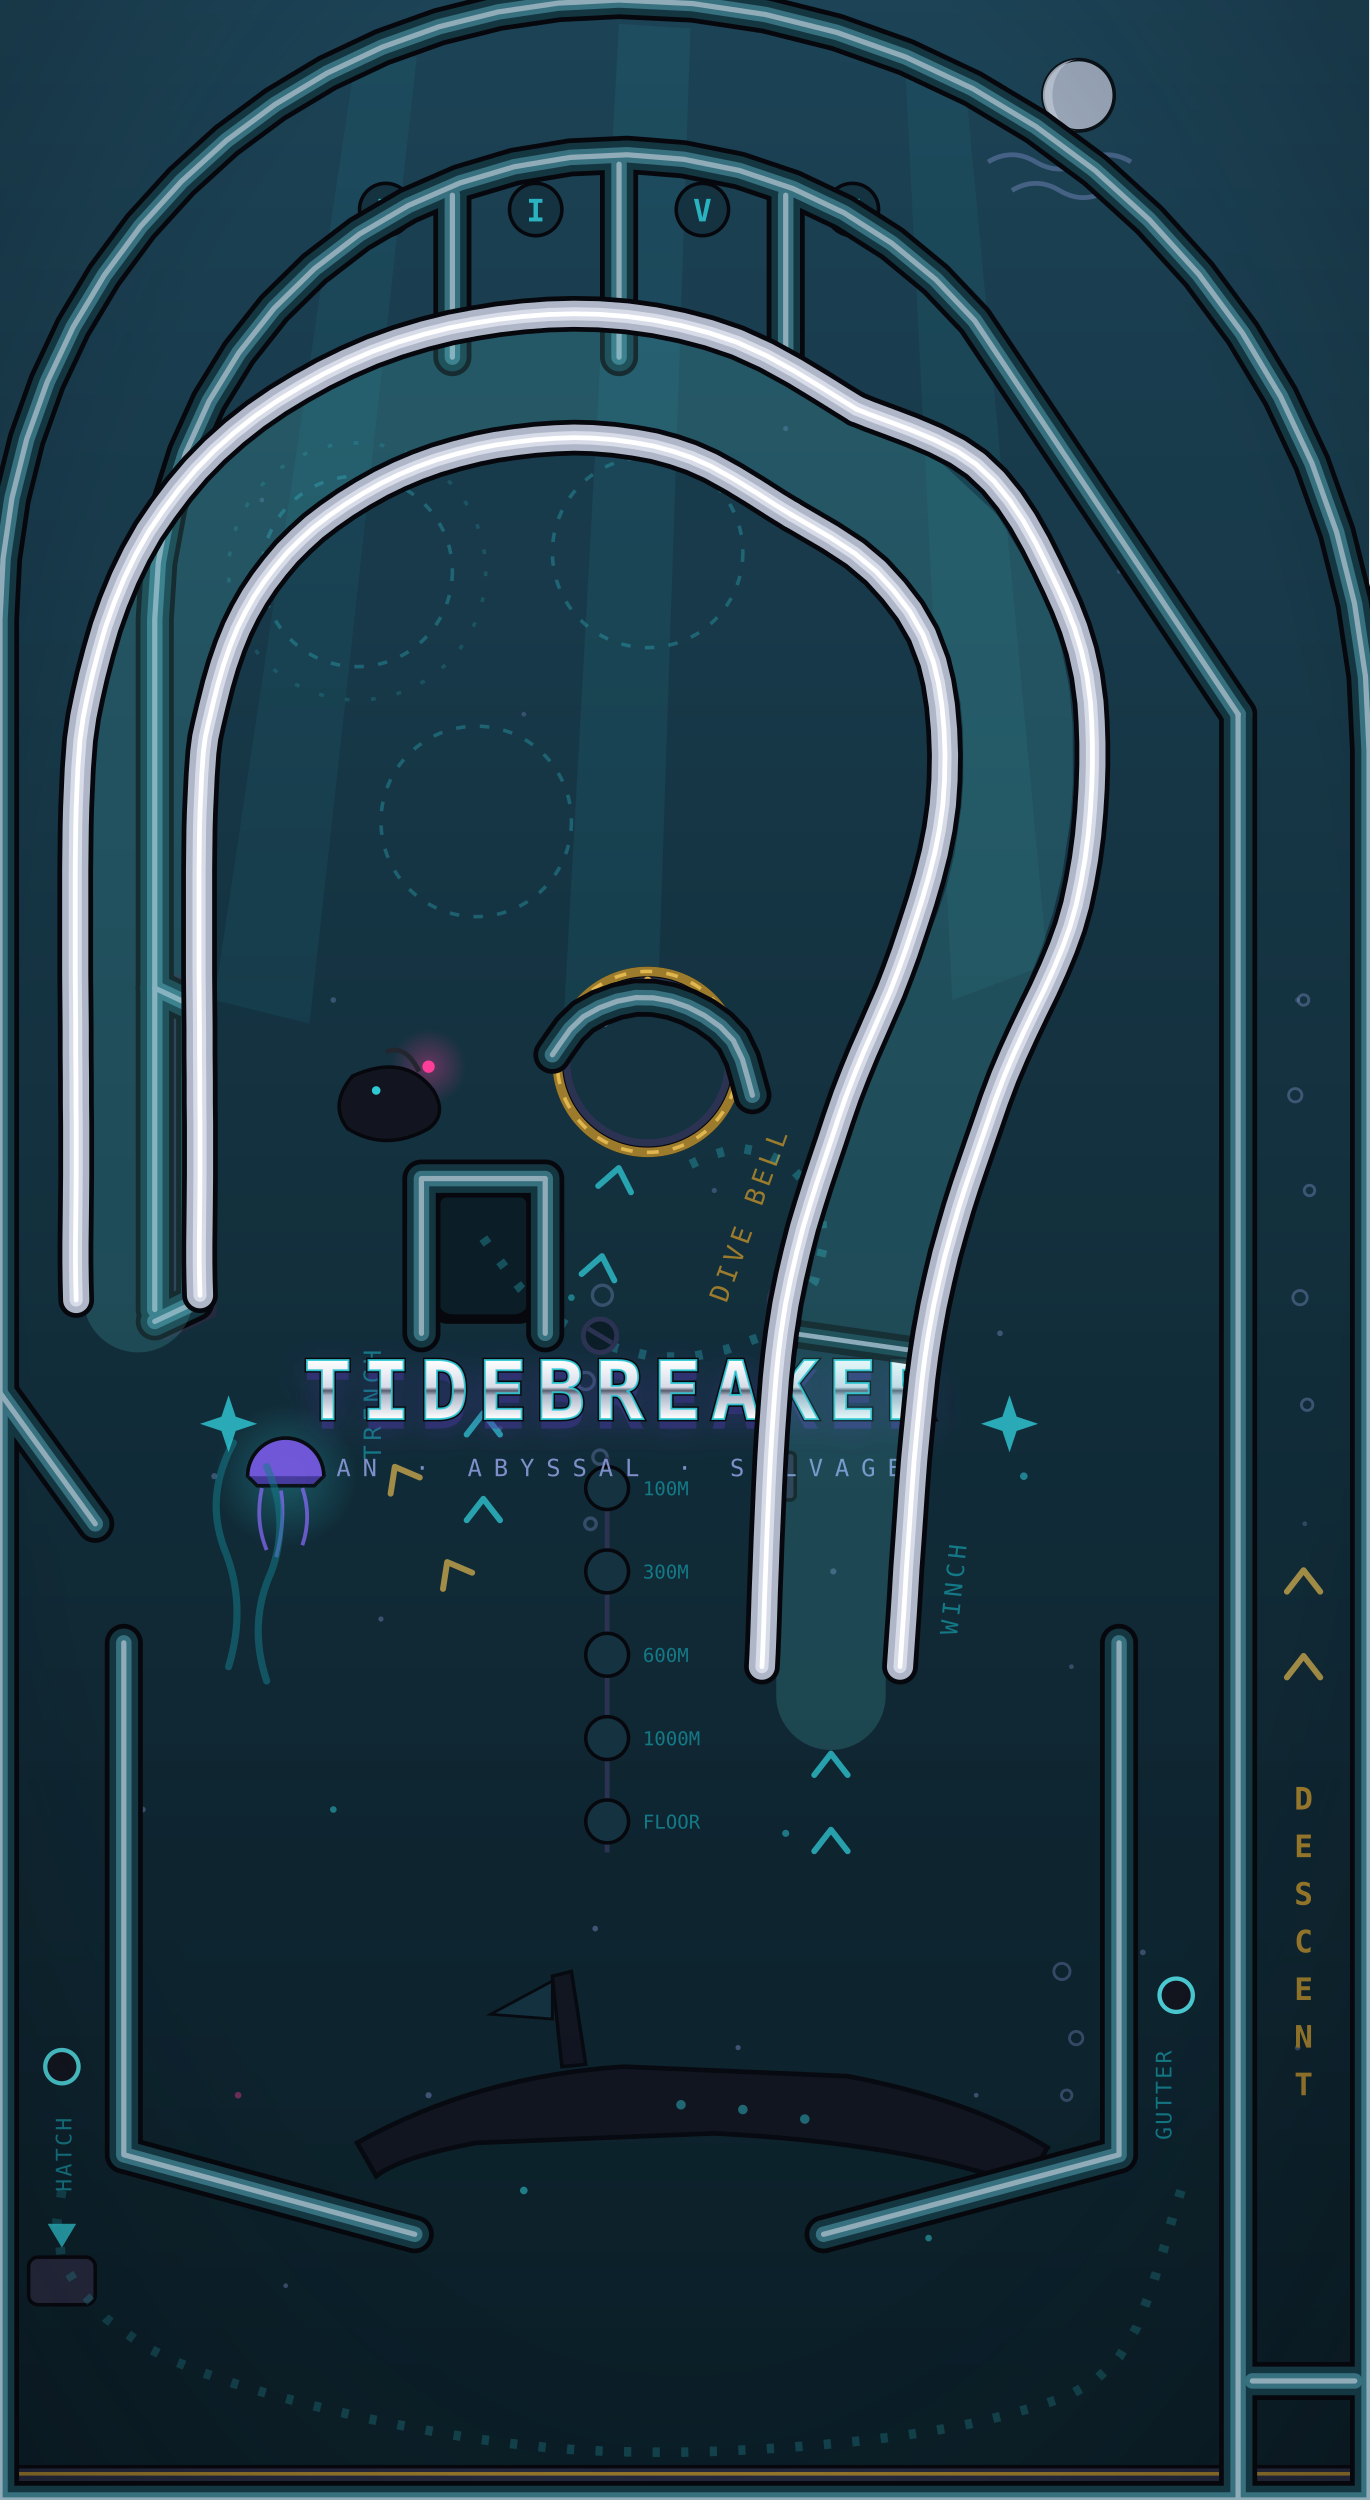
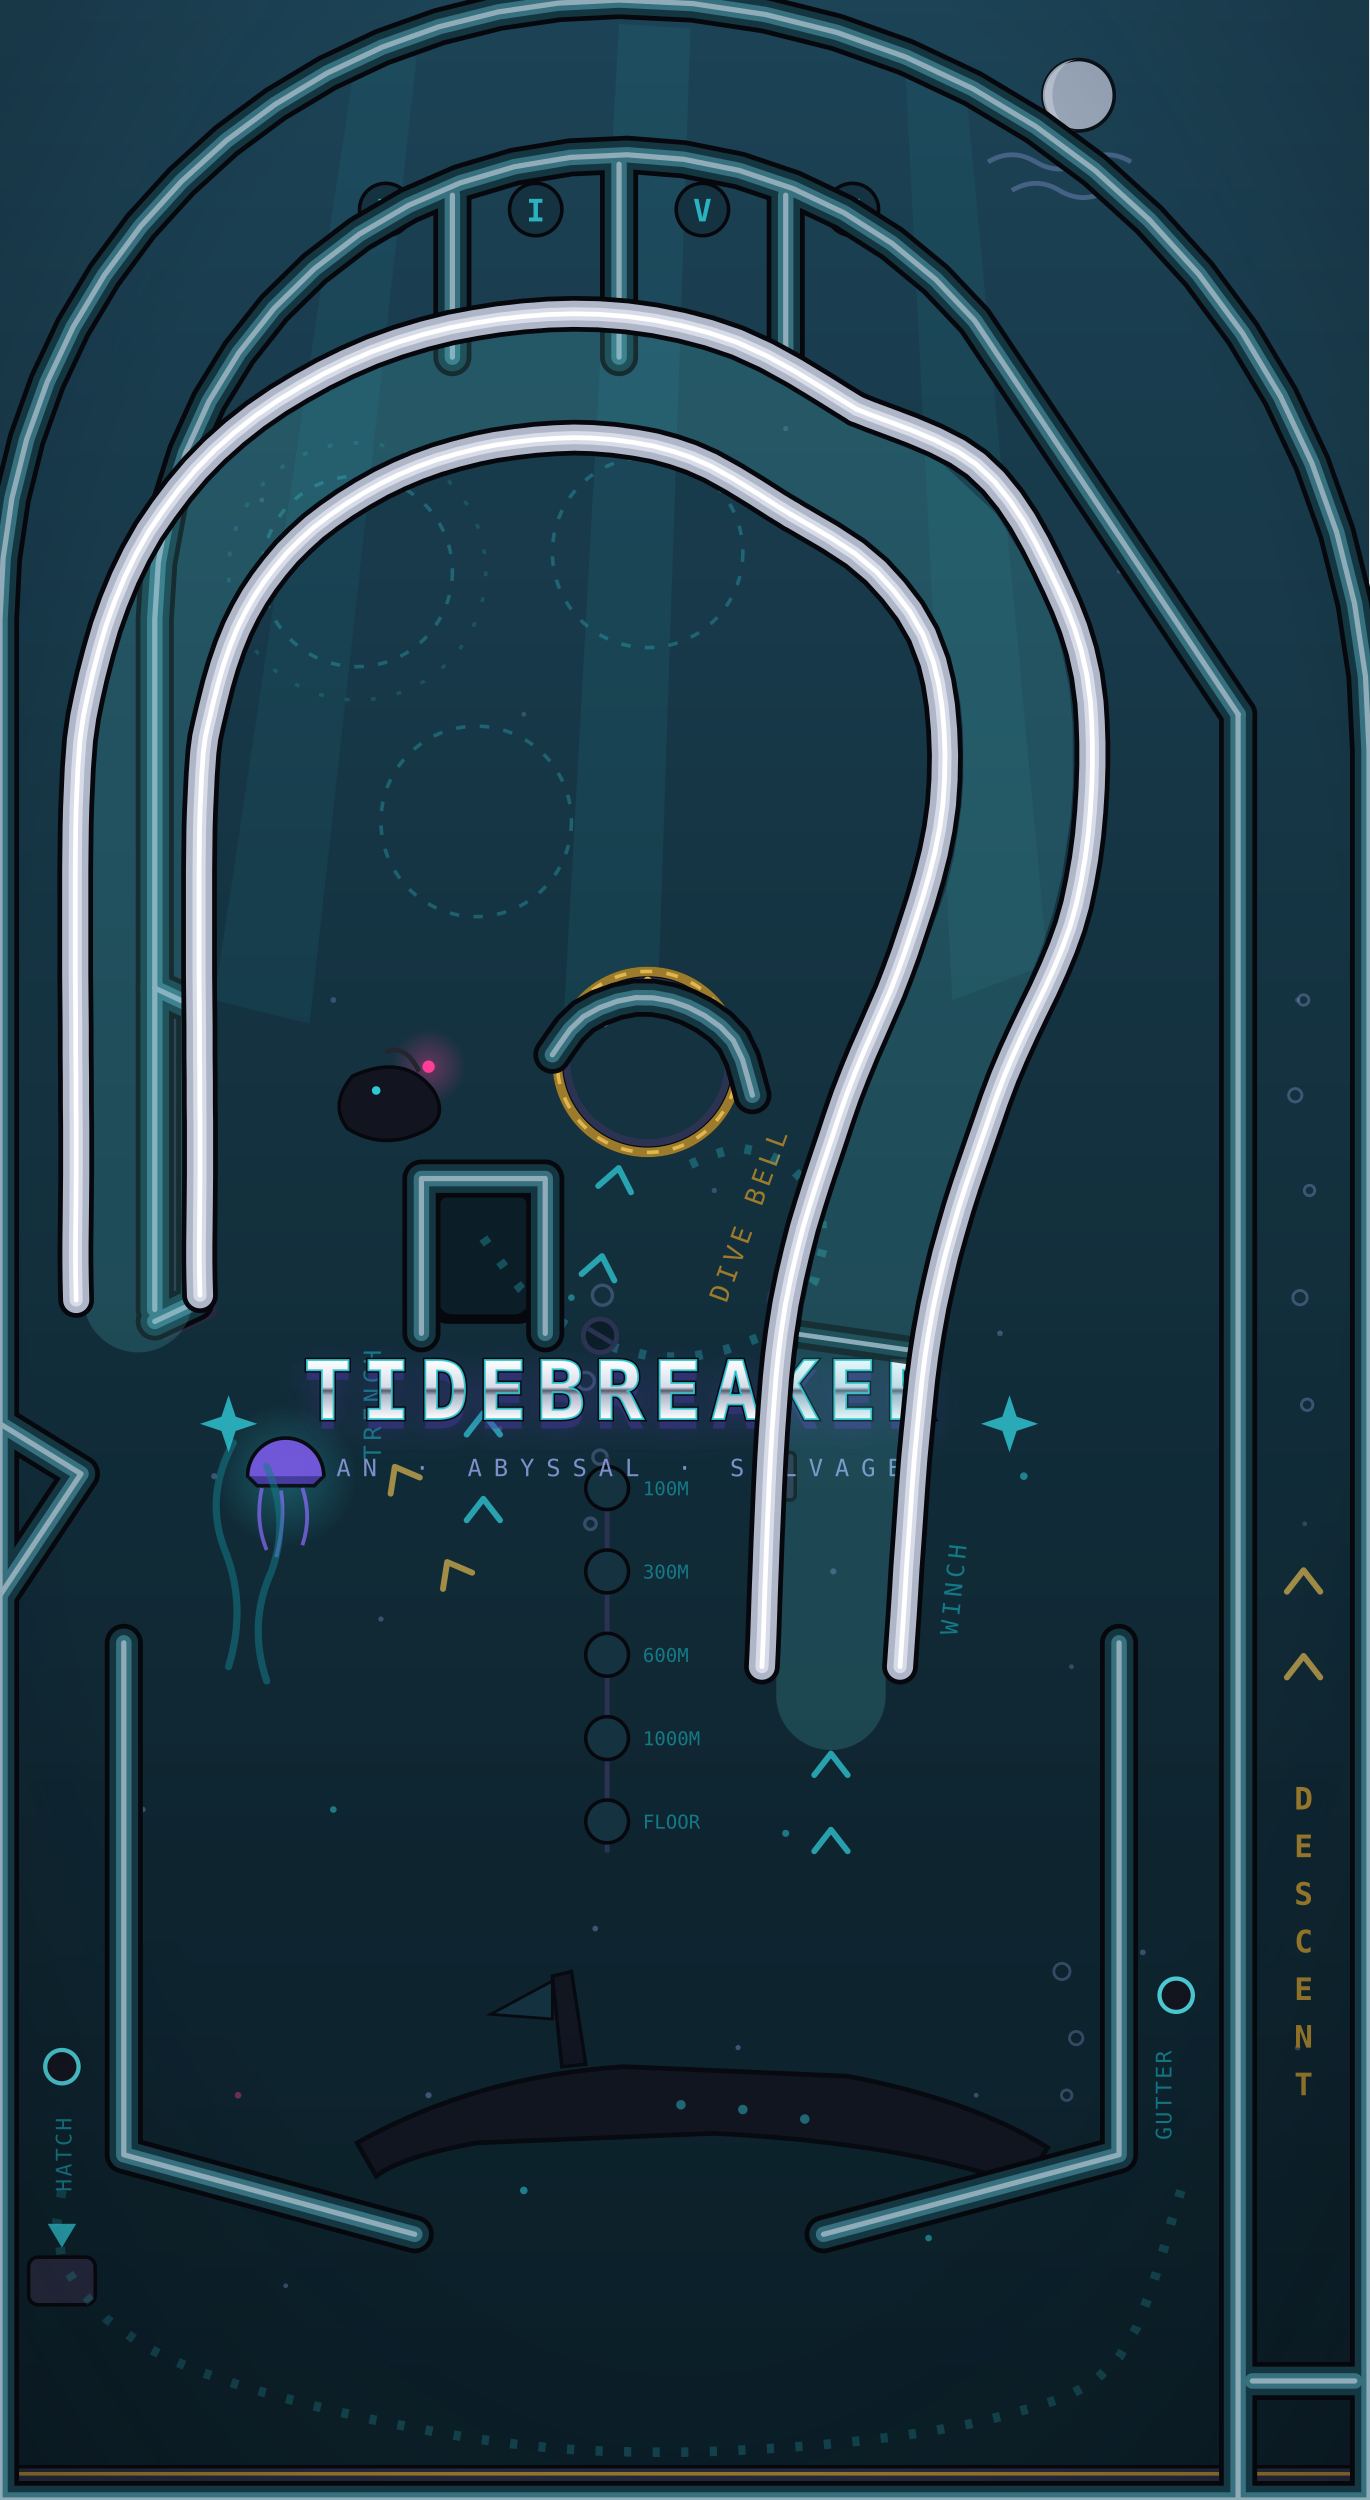
<svg xmlns="http://www.w3.org/2000/svg" viewBox="0 0 575 1050" width="575" height="1050">
  <defs>
    <linearGradient id="abyssGrad" x1="0" y1="0" x2="0" y2="1">
      <stop offset="0" stop-color="#1c4356" />
      <stop offset="0.42" stop-color="#143240" />
      <stop offset="1" stop-color="#0b1e27" />
    </linearGradient>
    <radialGradient id="vignette" cx="0.5" cy="0.45" r="0.8">
      <stop offset="0.6" stop-color="#07080d" stop-opacity="0" />
      <stop offset="1" stop-color="#07080d" stop-opacity="0.34" />
    </radialGradient>
    <linearGradient id="chromeText" x1="0" y1="0" x2="0" y2="1">
      <stop offset="0" stop-color="#ffffff" />
      <stop offset="0.46" stop-color="#d7dce8" />
      <stop offset="0.52" stop-color="#565d6e" />
      <stop offset="0.60" stop-color="#aeb6c8" />
      <stop offset="1" stop-color="#ffffff" />
    </linearGradient>
    <radialGradient id="bioGlow" cx="0.5" cy="0.5" r="0.5">
      <stop offset="0" stop-color="#2fc9d6" stop-opacity="0.3" />
      <stop offset="1" stop-color="#2fc9d6" stop-opacity="0" />
    </radialGradient>
    <radialGradient id="lureGlow" cx="0.5" cy="0.5" r="0.5">
      <stop offset="0" stop-color="#ff3e9a" stop-opacity="0.35" />
      <stop offset="1" stop-color="#ff3e9a" stop-opacity="0" />
    </radialGradient>
    <filter id="glowSoft" x="-60%" y="-60%" width="220%" height="220%">
      <feGaussianBlur stdDeviation="6" result="b" />
      <feMerge>
        <feMergeNode in="b" />
        <feMergeNode in="SourceGraphic" />
      </feMerge>
    </filter>
  </defs>
  <g id="art-field">
    <rect x="0" y="0" width="575" height="1050" fill="url(#abyssGrad)" />
    <g fill="#2fc9d6">
      <polygon points="150,20 90,420 130,430 175,24" opacity="0.07" />
      <polygon points="260,10 235,460 275,460 290,12" opacity="0.08" />
      <polygon points="380,24 400,420 440,405 405,30" opacity="0.065" />
    </g>
    <g opacity="0.85">
      <circle cx="453" cy="40" r="15" fill="#aeb6c8" stroke="#07080d" stroke-width="1.5" />
      <path d="M 453 25 a 15 15 0 0 0 0 30 a 11 15 0 0 1 0 -30 Z" fill="#d7dce8" opacity="0.8" />
      <g stroke="#7f8fc9" stroke-width="2" fill="none" opacity="0.5">
        <path d="M 415 68 q 10 -6 20 0 q 10 6 20 0 q 10 -6 20 0" />
        <path d="M 425 80 q 10 -6 20 0 q 10 6 20 0" />
      </g>
    </g>
    <g fill="#0b1e27">
      <rect x="0" y="560" width="575" height="490" opacity="0.09" />
      <rect x="0" y="740" width="575" height="310" opacity="0.11" />
      <rect x="0" y="900" width="575" height="150" opacity="0.13" />
    </g>
    <g fill="#7f8fc9">
      <circle cx="110" cy="210" r="1" opacity="0.3" />
      <circle cx="330" cy="180" r="1.1" opacity="0.3" />
      <circle cx="470" cy="240" r="1" opacity="0.25" />
      <circle cx="220" cy="300" r="1" opacity="0.3" />
      <circle cx="140" cy="420" r="1.2" opacity="0.35" />
      <circle cx="390" cy="330" r="1" opacity="0.3" />
      <circle cx="300" cy="500" r="1.1" opacity="0.35" />
      <circle cx="90" cy="620" r="1.3" opacity="0.4" />
      <circle cx="210" cy="600" r="1" opacity="0.35" />
      <circle cx="420" cy="560" r="1.2" opacity="0.4" />
      <circle cx="160" cy="680" r="1.1" opacity="0.4" />
      <circle cx="350" cy="660" r="1.3" opacity="0.4" />
      <circle cx="250" cy="810" r="1.2" opacity="0.45" />
      <circle cx="450" cy="700" r="1" opacity="0.35" />
      <circle cx="60" cy="760" r="1.2" opacity="0.4" />
      <circle cx="310" cy="860" r="1.1" opacity="0.45" />
      <circle cx="180" cy="880" r="1.3" opacity="0.45" />
      <circle cx="410" cy="880" r="1" opacity="0.4" />
      <circle cx="120" cy="960" r="1" opacity="0.4" />
      <circle cx="480" cy="820" r="1.2" opacity="0.4" />
      <circle cx="545" cy="420" r="1.1" opacity="0.3" />
      <circle cx="548" cy="640" r="1" opacity="0.3" />
      <circle cx="545" cy="860" r="1.2" opacity="0.35" />
    </g>
    <g fill="#2fc9d6">
      <circle cx="80" cy="480" r="1.6" opacity="0.55" />
      <circle cx="240" cy="545" r="1.4" opacity="0.5" />
      <circle cx="430" cy="620" r="1.6" opacity="0.55" />
      <circle cx="140" cy="760" r="1.4" opacity="0.5" />
      <circle cx="330" cy="770" r="1.5" opacity="0.5" />
      <circle cx="220" cy="920" r="1.6" opacity="0.55" />
      <circle cx="390" cy="940" r="1.4" opacity="0.5" />
    </g>
    <g fill="#ff3e9a">
      <circle cx="470" cy="750" r="1.5" opacity="0.4" />
      <circle cx="100" cy="880" r="1.4" opacity="0.4" />
    </g>
    <g fill="none" stroke="#7f8fc9" opacity="0.35">
      <g stroke-width="1.4">
        <circle cx="248" cy="640" r="2.4" />
        <circle cx="252" cy="612" r="3" />
        <circle cx="246" cy="580" r="3.6" />
        <circle cx="253" cy="544" r="4.2" />
      </g>
      <g stroke-width="1.2">
        <circle cx="448" cy="880" r="2.2" />
        <circle cx="452" cy="856" r="2.8" />
        <circle cx="446" cy="828" r="3.4" />
      </g>
    </g>
  </g>
  <g id="art-motifs">
    <g transform="translate(120 620)" stroke="#07080d" stroke-width="1.5">
      <circle r="30" fill="url(#bioGlow)" stroke="none" />
      <path d="M -16 0 A 16 16 0 0 1 16 0 L 12 4 L -12 4 Z" fill="#4e37a8" opacity="0.85" />
      <path d="M -16 0 A 16 16 0 0 1 16 0" fill="#8c6bff" opacity="0.6" />
      <g stroke="#8c6bff" stroke-width="1.6" fill="none" opacity="0.7">
        <path d="M -10 5 q -3 14 2 26" />
        <path d="M -2 6 q 2 12 -2 28" />
        <path d="M 7 5 q 4 12 0 24" />
      </g>
    </g>
    <g transform="translate(150 460)">
      <circle cx="30" cy="-12" r="16" fill="url(#lureGlow)" stroke="none" />
      <circle cx="30" cy="-12" r="2.6" fill="#ff3e9a" />
      <path d="M 26 -10 q -6 -12 -14 -8" fill="none" stroke="#23262f" stroke-width="2" />
      <path d="M 12 -16 q 22 -10 34 6 q 6 10 -2 16 q -18 10 -34 0 q -8 -10 2 -22 Z" fill="#12141f" stroke="#07080d" stroke-width="1.5" transform="translate(-14 8)" />
      <circle cx="8" cy="-2" r="1.8" fill="#2fc9d6" />
    </g>
    <g fill="none" stroke="#147986" stroke-width="3" opacity="0.55" stroke-linecap="round">
      <path d="M 96 700 q 8 -26 -2 -50 q -8 -22 4 -44" />
      <path d="M 112 706 q -8 -24 2 -46 q 8 -22 -2 -44" />
    </g>
    <g stroke="#07080d" stroke-width="1.5">
      <circle cx="162" cy="88" r="11" fill="#143240" />
      <circle cx="225" cy="88" r="11" fill="#143240" />
      <circle cx="295" cy="88" r="11" fill="#143240" />
      <circle cx="358" cy="88" r="11" fill="#143240" />
    </g>
    <g font-family="ui-monospace, monospace" font-size="13" font-weight="700" fill="#2fc9d6" text-anchor="middle" opacity="0.85">
      <text x="162" y="93">D</text>
      <text x="225" y="93">I</text>
      <text x="295" y="93">V</text>
      <text x="358" y="93">E</text>
    </g>
    <g fill="none" stroke="#2fc9d6" opacity="0.3" stroke-width="1.5">
      <circle cx="150" cy="240" r="40" stroke-dasharray="4 6" />
      <circle cx="272" cy="232" r="40" stroke-dasharray="4 6" />
      <circle cx="200" cy="345" r="40" stroke-dasharray="4 6" />
      <circle cx="150" cy="240" r="54" stroke-dasharray="2 9" opacity="0.6" />
    </g>
    <g id="art-divebell">
      <circle cx="272" cy="446" r="40" fill="#07080d" />
      <circle cx="272" cy="446" r="34" fill="#143240" />
      <circle cx="272" cy="446" r="34" fill="none" stroke="#2c3352" stroke-width="3" />
      <circle cx="272" cy="446" r="38" fill="none" stroke="#9c7c2c" stroke-width="4" />
      <circle cx="272" cy="446" r="38" fill="none" stroke="#e0b64e" stroke-width="1.5" stroke-dasharray="5 6" />
      <path d="M 254 430 a 24 24 0 0 1 11 -7" stroke="#7f8fc9" stroke-width="2.5" fill="none" stroke-linecap="round" />
      <g fill="#e0b64e">
        <circle cx="272" cy="412" r="1.8" />
        <circle cx="296" cy="422" r="1.8" />
        <circle cx="306" cy="446" r="1.8" />
        <circle cx="248" cy="422" r="1.8" />
      </g>
      <g stroke="#2fc9d6" stroke-width="2.5" fill="none" stroke-linecap="round" stroke-linejoin="round" opacity="0.75">
        <path d="M 252 499.5 L 259 490.5 L 266 499.5" transform="rotate(11 259 495)" />
        <path d="M 245 536.5 L 252 527.5 L 259 536.5" transform="rotate(11 252 532)" />
      </g>
      <text x="318" y="512" text-anchor="middle" font-family="ui-monospace, monospace" font-size="11" letter-spacing="2" fill="#9c7c2c" transform="rotate(-70 318 512)">DIVE BELL</text>
    </g>
    <g id="art-trench">
      <rect x="180" y="498" width="46" height="58" rx="8" fill="#07080d" />
      <rect x="184" y="502" width="38" height="50" rx="6" fill="#0b1e27" />
      <g stroke="#e0b64e" stroke-width="3" fill="none" opacity="0.8">
        <path d="M 181 498 L 191 490" />
        <path d="M 197 498 L 207 490" />
        <path d="M 213 498 L 223 490" />
      </g>
      <g stroke="#2fc9d6" stroke-width="2.5" fill="none" stroke-linecap="round" stroke-linejoin="round" opacity="0.75">
        <path d="M 196 602.5 L 203 593.5 L 210 602.5" />
        <path d="M 196 638.5 L 203 629.5 L 210 638.5" />
      </g>
      <text x="160" y="590" text-anchor="middle" font-family="ui-monospace, monospace" font-size="10" letter-spacing="2" fill="#147986" transform="rotate(-90 160 590)">TRENCH</text>
      <path d="M 203 520 L 209.3 528.8 L 218.7 541.2 L 230 552 L 243.7 560 L 259.5 566.4 L 275 570 L 290.2 569.9 L 305.1 566.8 L 318 562 L 332.5 551.3 L 342 538 L 345.8 523.8 L 345 510 L 340.1 498.8 L 332 490 L 321.6 484.3 L 310 482 L 297.6 485.5 L 288 490" fill="none" stroke="#2fc9d6" stroke-width="4" stroke-dasharray="3 9" opacity="0.3" />
      <g stroke="#2c3352" stroke-width="2">
        <circle cx="252" cy="561" r="7" fill="#0b1e27" />
        <circle cx="330" cy="546" r="7" fill="#0b1e27" />
        <line x1="247" y1="558" x2="257" y2="564" />
        <line x1="325" y1="543" x2="335" y2="549" />
      </g>
    </g>
    <g id="art-airlock">
      <path d="M 65 415 L 82 423 L 82 547 L 65 555" fill="none" stroke="#262a3e" stroke-width="18" />
      <g fill="#e0b64e" opacity="0.8">
        <circle cx="78" cy="432" r="1.6" />
        <circle cx="78" cy="485" r="1.6" />
        <circle cx="78" cy="538" r="1.6" />
      </g>
      <text x="72" y="487" text-anchor="middle" font-family="ui-monospace, monospace" font-size="10" letter-spacing="3" fill="#9c7c2c" transform="rotate(-90 72 487)">AIRLOCK</text>
      <g stroke="#e0b64e" stroke-width="2.5" fill="none" stroke-linecap="round" stroke-linejoin="round" opacity="0.7">
        <path d="M 161 624.5 L 168 615.5 L 175 624.5" transform="rotate(-29 168 620)" />
        <path d="M 183 664.5 L 190 655.5 L 197 664.5" transform="rotate(-29 190 660)" />
      </g>
    </g>
    <g id="art-winch">
      <g stroke="#2fc9d6" stroke-width="2.5" fill="none" stroke-linecap="round" stroke-linejoin="round" opacity="0.75">
        <path d="M 342 777.5 L 349 768.5 L 356 777.5" />
        <path d="M 342 745.5 L 349 736.5 L 356 745.5" />
      </g>
      <text x="404" y="668" text-anchor="middle" font-family="ui-monospace, monospace" font-size="10" letter-spacing="2" fill="#147986" transform="rotate(-84 404 668)">WINCH</text>
      <g fill="#262a3e" stroke="#07080d" stroke-width="1.5">
        <rect x="326" y="610" width="8" height="20" rx="2" />
        <rect x="378" y="610" width="8" height="20" rx="2" />
      </g>
    </g>
    <g id="art-gauge">
      <line x1="255" y1="612" x2="255" y2="778" stroke="#2c3352" stroke-width="2" />
      <g stroke="#07080d" stroke-width="1.5" fill="#143240">
        <circle cx="255" cy="625" r="9" />
        <circle cx="255" cy="660" r="9" />
        <circle cx="255" cy="695" r="9" />
        <circle cx="255" cy="730" r="9" />
        <circle cx="255" cy="765" r="9" />
      </g>
      <g font-family="ui-monospace, monospace" font-size="8" fill="#147986">
        <text x="270" y="628">100M</text>
        <text x="270" y="663">300M</text>
        <text x="270" y="698">600M</text>
        <text x="270" y="733">1000M</text>
        <text x="270" y="768">FLOOR</text>
      </g>
    </g>
    <g id="art-outlanes">
      <rect x="12" y="948" width="28" height="20" rx="4" fill="#262a3e" stroke="#07080d" stroke-width="1.5" />
      <path d="M 26 944 L 20 934 L 32 934 Z" fill="#2fc9d6" opacity="0.8" />
      <circle cx="26" cy="868" r="7" fill="#12141f" stroke="#07080d" stroke-width="1.5" />
      <circle cx="26" cy="868" r="7" fill="none" stroke="#52e0e8" stroke-width="1.8" opacity="0.9" />
      <text x="30" y="905" text-anchor="middle" font-family="ui-monospace, monospace" font-size="9" letter-spacing="1" fill="#147986" transform="rotate(-90 30 905)">HATCH</text>
      <circle cx="494" cy="838" r="7" fill="#12141f" stroke="#07080d" stroke-width="1.5" />
      <circle cx="494" cy="838" r="7" fill="none" stroke="#52e0e8" stroke-width="1.8" opacity="0.9" />
      <text x="492" y="880" text-anchor="middle" font-family="ui-monospace, monospace" font-size="9" letter-spacing="1" fill="#147986" transform="rotate(-90 492 880)">GUTTER</text>
      <path d="M 496 920 L 492.8 930.2 L 488.6 945.1 L 483.4 961.9 L 477.2 977.8 L 470 990 L 460.1 999.7 L 449 1006.1 L 435.9 1010.6 L 420 1015 L 407.4 1018 L 393.3 1020.7 L 378.1 1023.1 L 362.2 1025.1 L 346 1026.7 L 330 1028 L 316.2 1028.8 L 302.2 1029.5 L 287.8 1029.9 L 273.4 1029.9 L 258.9 1029.7 L 244.4 1029.1 L 230 1028 L 215.5 1026.4 L 200.6 1024.4 L 185.6 1021.9 L 170.8 1019.1 L 156.4 1016.2 L 142.7 1013.1 L 130 1010 L 113.5 1005.6 L 98.1 1001 L 84 996.1 L 71.2 990.8 L 60 985 L 44.7 973.9 L 33.5 961.7 L 26 950 L 23.9 932.8 L 26 920" fill="none" stroke="#2fc9d6" stroke-width="4" stroke-dasharray="3 9" opacity="0.22" />
    </g>
    <g id="art-wreck" opacity="0.9">
      <path d="M 150 900 Q 200 872 262 868 L 356 872 Q 408 882 440 902 L 430 918 Q 380 900 300 896 L 200 900 Q 168 906 158 914 Z" fill="#12141f" stroke="#07080d" stroke-width="2" />
      <path d="M 236 868 L 232 830 L 240 828 L 246 867 Z" fill="#12141f" stroke="#07080d" stroke-width="1.5" />
      <path d="M 232 832 L 206 846 L 232 848 Z" fill="#143240" stroke="#07080d" stroke-width="1.2" />
      <g fill="#2fc9d6" opacity="0.5">
        <circle cx="286" cy="884" r="2" />
        <circle cx="312" cy="886" r="2" />
        <circle cx="338" cy="890" r="2" />
      </g>
    </g>
    <g id="art-wordmark">
      <path d="M 96 586 L 99 595 L 108 598 L 99 601 L 96 610 L 93 601 L 84 598 L 93 595 Z" fill="#2fc9d6" opacity="0.8" />
      <path d="M 424 586 L 427 595 L 436 598 L 427 601 L 424 610 L 421 601 L 412 598 L 421 595 Z" fill="#2fc9d6" opacity="0.8" />
      <text x="260" y="600" text-anchor="middle" font-family="ui-monospace, monospace" font-size="34" font-weight="800" letter-spacing="4" fill="#4e37a8" opacity="0.5" filter="url(#glowSoft)">TIDEBREAKER</text>
      <text x="260" y="596" text-anchor="middle" font-family="ui-monospace, monospace" font-size="34" font-weight="800" letter-spacing="4" fill="url(#chromeText)" stroke="#07080d" stroke-width="2" paint-order="stroke">TIDEBREAKER</text>
      <text x="260" y="596" text-anchor="middle" font-family="ui-monospace, monospace" font-size="34" font-weight="800" letter-spacing="4" fill="none" stroke="#2fc9d6" stroke-width="0.8" opacity="0.9">TIDEBREAKER</text>
      <text x="260" y="620" text-anchor="middle" font-family="ui-monospace, monospace" font-size="10" letter-spacing="5" fill="#7f8fc9">AN · ABYSSAL · SALVAGE</text>
    </g>
    <rect x="0" y="1036" width="575" height="14" fill="#262a3e" stroke="#07080d" stroke-width="1.5" />
    <line x1="0" y1="1039" x2="575" y2="1039" stroke="#9c7c2c" stroke-width="1.5" />
  </g>
  <g id="art-lane">
    <g fill="none" stroke="#7f8fc9" opacity="0.4" stroke-width="1.2">
      <circle cx="547.5" cy="420" r="2.2" />
      <circle cx="544" cy="460" r="2.8" />
      <circle cx="550" cy="500" r="2.2" />
      <circle cx="546" cy="545" r="3" />
      <circle cx="549" cy="590" r="2.4" />
    </g>
    <g stroke="#e0b64e" stroke-width="2.5" fill="none" stroke-linecap="round" stroke-linejoin="round" opacity="0.7">
      <path d="M 540.5 704.5 L 547.5 695.5 L 554.5 704.5" />
      <path d="M 540.5 668.5 L 547.5 659.5 L 554.5 668.5" />
    </g>
    <g font-family="ui-monospace, monospace" font-size="13" font-weight="700" fill="#9c7c2c" text-anchor="middle">
      <text x="547.5" y="760">D</text>
      <text x="547.5" y="780">E</text>
      <text x="547.5" y="800">S</text>
      <text x="547.5" y="820">C</text>
      <text x="547.5" y="840">E</text>
      <text x="547.5" y="860">N</text>
      <text x="547.5" y="880">T</text>
    </g>
  </g>
  <g id="art-vignette">
    <rect x="0" y="0" width="575" height="1050" fill="url(#vignette)" />
  </g>
  <defs>
    <g id="collision-paths" fill="none">
      <path data-width="12" data-z="all" id="collision-loop-shell" d="M 0 1050 L 0 260 L 1.3 234.5 L 5 209.3 L 11.2 184.5 L 19.8 160.5 L 30.7 137.4 L 43.8 115.6 L 59 95.1 L 76.2 76.2 L 95.1 59 L 115.6 43.8 L 137.4 30.7 L 160.5 19.8 L 184.5 11.2 L 209.3 5 L 234.5 1.3 L 260 0 L 290.9 1.5 L 321.5 6.1 L 351.4 13.6 L 380.5 24 L 408.5 37.2 L 435 53.1 L 459.8 71.5 L 482.7 92.3 L 503.5 115.2 L 521.9 140 L 537.8 166.5 L 551 194.5 L 561.4 223.6 L 568.9 253.5 L 573.5 284.1 L 575 315 L 575 1050 Z" />
      <path data-width="12" data-z="all" id="collision-wall-lane" d="M 520 300 L 520 1050" />
      <path data-width="12" id="collision-wall-orbit" d="M 65 550 L 65 260 L 66.5 236.2 L 70.8 212.8 L 78 190.1 L 87.8 168.5 L 100.3 148.2 L 115.1 129.5 L 132.1 112.8 L 151 98.3 L 171.5 86.3 L 193.3 76.8 L 216.1 70 L 239.6 66.1 L 263.4 65 L 287.1 66.9 L 310.5 71.6 L 333 79.2 L 354.5 89.4 L 374.6 102.2 L 393 117.4 L 409.4 134.7 L 520 300" />
      <path data-width="12" id="collision-wall-divider-1" d="M 190 82 L 190 150" />
      <path data-width="12" id="collision-wall-divider-2" d="M 260 69 L 260 150" />
      <path data-width="12" id="collision-wall-divider-3" d="M 330 82 L 330 150" />
-       <path data-width="12" id="collision-wall-deflector" d="M 0 585 L 40 640" />
+       <path data-width="12" id="collision-wall-deflector" d="M 0 598 L 34 619 L 0 670" />
      <path data-width="12" id="collision-wall-guide-left" d="M 52 690 L 52 905 L 174.2 938.4" />
      <path data-width="12" id="collision-wall-guide-right" d="M 470 690 L 470 905 L 345.9 938.4" />
      <path data-width="12" id="collision-wall-trench-pocket" d="M 177 560 L 177 495 L 229 495 L 229 560" />
      <path data-width="12" id="collision-wall-bell-hood" d="M 316 460 L 314.3 453.7 L 311.8 444.9 L 308 437 L 302.6 431.3 L 296 426.6 L 289 423 L 281.9 420.5 L 274.4 419.1 L 267 419 L 259.3 420.5 L 251.7 423.3 L 245 427 L 239.5 432.3 L 235 438.6 L 232 443" />
      <path data-width="12" id="collision-wall-bank-housing" d="M 65 415 L 82 423 L 82 547 L 65 555" />
      <path data-width="12" id="collision-wall-plunger-saddle" d="M 526 1000 L 569 1000" />
    </g>
    <g id="collision-paths-elevated" fill="none">
      <path data-width="12" data-surface="winch" id="collision-wall-ramp-inner" d="M 320 700 L 320.3 694.2 L 320.6 686.9 L 320.9 678.4 L 321.2 668.7 L 321.6 658.3 L 322 647.2 L 322.5 635.6 L 323 623.8 L 323.6 612 L 324.3 600.4 L 325.1 589.2 L 325.9 578.6 L 326.9 568.8 L 328 560 L 329.9 547.7 L 332.2 536.3 L 334.7 525.6 L 337.3 515.5 L 340.2 505.9 L 343.1 496.7 L 346.1 487.7 L 349.1 478.8 L 352 470 L 355.4 460.2 L 359 450.9 L 362.7 441.9 L 366.5 433.3 L 370.2 424.8 L 373.8 416.5 L 377 408.2 L 380 400 L 383.6 389.2 L 387 378.7 L 390 368.4 L 392.6 358.2 L 394.6 348.1 L 396 338 L 396.7 327.6 L 396.9 317 L 396.5 306.5 L 395.6 296.3 L 394.1 286.7 L 392 278 L 387.7 266.6 L 382 256.7 L 375.3 248 L 368 240 L 359.1 232.5 L 348.7 225.7 L 339.1 220.1 L 332.4 216.2" />
      <path data-width="12" data-surface="winch" id="collision-wall-ramp-outer" d="M 378 700 L 378.4 694.2 L 378.9 687 L 379.5 678.5 L 380.1 669 L 380.7 658.6 L 381.5 647.6 L 382.3 636.1 L 383.1 624.4 L 384 612.6 L 385.1 601 L 386.2 589.7 L 387.3 579 L 388.6 569 L 390 560 L 392.1 548.4 L 394.5 537.5 L 397 527 L 399.8 517 L 402.6 507.4 L 405.6 498 L 408.7 488.9 L 411.8 479.9 L 414.9 471 L 418 462 L 421.7 452.2 L 425.7 442.8 L 429.9 433.6 L 434.2 424.6 L 438.5 415.8 L 442.5 407 L 446.2 398.1 L 449.4 389.2 L 452 380 L 454 370.5 L 455.7 360.8 L 457 350.9 L 457.9 340.9 L 458.5 331 L 458.8 321.4 L 458.8 312.1 L 458.5 303.2 L 458 295 L 456.5 283.7 L 454.2 273.4 L 451.3 263.9 L 447.8 254.9 L 444 246.4 L 440 238 L 435.1 228.2 L 429.8 218.8 L 424 210.1 L 417.5 202.1 L 410 195 L 402.2 189.7 L 392.8 184.9 L 382.9 180.7 L 373.4 177.1 L 365.3 174.1 L 359.6 171.8" />
      <path data-width="12" data-surface="winch" id="collision-wall-rail-upper" d="M 359.6 171.8 L 353.6 168.1 L 344.8 162.6 L 333.9 156 L 321.9 149.4 L 309.6 143.8 L 297.8 139.8 L 286.3 136.8 L 274.8 134.5 L 263.2 132.9 L 251.3 132 L 240.9 131.8 L 230.3 132.1 L 219.8 132.9 L 209.4 134.1 L 199.4 135.7 L 189.3 137.6 L 178.1 140.4 L 167.2 143.7 L 156.4 147.6 L 146 152.1 L 136 157 L 126.3 162.4 L 116.7 168.2 L 107.4 174.6 L 98.4 181.7 L 90 189.2 L 82.2 197.2 L 75.1 205.6 L 68.7 214.1 L 62.5 223.2 L 57 232.9 L 52.2 242.8 L 48 253 L 44.3 263.4 L 41.3 273.8 L 38.7 283.8 L 36.7 292.6 L 35 300.9 L 33.6 310.7 L 32.7 322.7 L 32 339 L 31.8 346.9 L 31.7 355.6 L 31.6 365.3 L 31.6 375.6 L 31.6 386.4 L 31.6 397.6 L 31.6 409.2 L 31.7 420.7 L 31.8 431.9 L 31.8 442.9 L 31.9 453.4 L 31.9 463.2 L 32 472.3 L 32 480 L 32 493.3 L 31.9 504.4 L 31.8 513.9 L 31.7 522.3 L 31.7 530.3 L 31.8 537.9 L 32 546" />
      <path data-width="12" data-surface="winch" id="collision-wall-rail-lower" d="M 332.4 216.2 L 326 212.3 L 317.4 206.8 L 307.9 201 L 298.5 195.8 L 290.4 192.2 L 282.8 189.6 L 274.7 187.4 L 266.4 185.9 L 257.6 184.7 L 248.7 184 L 241.1 183.8 L 233.1 184.1 L 224.8 184.7 L 216.4 185.7 L 208.2 186.9 L 200.7 188.4 L 191.9 190.6 L 183.4 193.1 L 175.4 196 L 167.6 199.3 L 160 203 L 152.5 207.2 L 145.1 211.8 L 138.2 216.6 L 131.8 221.5 L 126 226.8 L 120.6 232.2 L 115.7 238 L 110.9 244.3 L 106.7 250.6 L 103 257.1 L 99.6 264 L 96.6 271.4 L 93.9 279.2 L 91.5 287.4 L 89.3 296.2 L 87.5 303.8 L 86.2 309.7 L 85.4 315.9 L 84.7 325.7 L 84 341 L 83.8 347.9 L 83.7 356.2 L 83.6 365.5 L 83.6 375.6 L 83.6 386.4 L 83.6 397.6 L 83.6 409 L 83.7 420.3 L 83.8 431.7 L 83.8 442.7 L 83.9 453.2 L 83.9 463 L 84 471.9 L 84 480 L 84 493.5 L 83.9 504.8 L 83.8 514.5 L 83.7 522.7 L 83.7 529.9 L 83.8 536.9 L 84 544" />
    </g>
  </defs>
  <defs>
    <g id="collision-backs" fill="none">
      <path data-width="12" data-z-max="22" id="collision-wall-winch-back" d="M 329.9 559.6 L 387.3 567.8" />
    </g>
  </defs>
  <g id="art-ramp-backs" fill="none" stroke-linecap="round">
    <g stroke="#07080d" stroke-width="12" opacity="0.85">
      <use href="#collision-backs" />
    </g>
    <g stroke="#143641" stroke-width="6.5">
      <use href="#collision-backs" />
    </g>
    <g stroke="#aeb6c8" stroke-width="2" opacity="0.85">
      <use href="#collision-backs" />
    </g>
  </g>
  <g id="art-rails" fill="none" stroke-linecap="round" stroke-linejoin="round">
    <g stroke="#07080d" stroke-width="16">
      <use href="#collision-paths" />
    </g>
    <g stroke="#143641" stroke-width="12">
      <use href="#collision-paths" />
    </g>
    <g stroke="#37707e" stroke-width="6.5">
      <use href="#collision-paths" />
    </g>
    <g stroke="#d7dce8" stroke-width="2.2" opacity="0.55">
      <use href="#collision-paths" />
    </g>
  </g>
  <g id="art-rails-elevated" fill="none" stroke-linecap="round" stroke-linejoin="round">
    <g stroke="#2fc9d6" stroke-width="46" opacity="0.14">
      <path d="M 349.0 712 L 349.0 700.0 L 350.1 680.5 L 351.1 660.0 L 352.3 637.7 L 353.6 614.3 L 355.4 592.1 L 357.3 572.7 L 360.1 553.2 L 364.5 532.2 L 369.3 514.0 L 374.6 496.8 L 380.3 479.6 L 387.1 460.6 L 393.8 443.6 L 400.2 428.6 L 406.8 412.8 L 415.7 390.6 L 420.2 376.9 L 423.4 363.6 L 426.8 340.8 L 427.6 328.6 L 427.5 305.5 L 426.3 292.2 L 423.4 277.7 L 419.6 265.7 L 414.6 253.8 L 400.9 230.9 L 381.7 213.1 L 369.2 205.9 L 358.1 200.3 L 346.0 194.0" />
      <path d="M 346 194 L 326.1 181.6 L 300 168 L 275.6 161.1 L 250 158 L 222.3 158.8 L 195 163 L 170.6 170.1 L 148 180 L 126.8 192.8 L 108 208 L 92.5 225.4 L 80 245 L 70.6 266.7 L 64 290 L 60 309.1 L 58 340 L 57.7 359 L 57.6 382.8 L 57.6 409.1 L 57.8 435.6 L 57.9 460 L 58 480 L 57.9 508 L 57.7 527.6 L 58 545 L 58 545" />
    </g>
    <g stroke="#ffffff" stroke-width="46" opacity="0.04">
      <path d="M 349.0 712 L 349.0 700.0 L 350.1 680.5 L 351.1 660.0 L 352.3 637.7 L 353.6 614.3 L 355.4 592.1 L 357.3 572.7 L 360.1 553.2 L 364.5 532.2 L 369.3 514.0 L 374.6 496.8 L 380.3 479.6 L 387.1 460.6 L 393.8 443.6 L 400.2 428.6 L 406.8 412.8 L 415.7 390.6 L 420.2 376.9 L 423.4 363.6 L 426.8 340.8 L 427.6 328.6 L 427.5 305.5 L 426.3 292.2 L 423.4 277.7 L 419.6 265.7 L 414.6 253.8 L 400.9 230.9 L 381.7 213.1 L 369.2 205.9 L 358.1 200.3 L 346.0 194.0" />
      <path d="M 346 194 L 326.1 181.6 L 300 168 L 275.6 161.1 L 250 158 L 222.3 158.8 L 195 163 L 170.6 170.1 L 148 180 L 126.8 192.8 L 108 208 L 92.5 225.4 L 80 245 L 70.6 266.7 L 64 290 L 60 309.1 L 58 340 L 57.7 359 L 57.6 382.8 L 57.6 409.1 L 57.8 435.6 L 57.9 460 L 58 480 L 57.9 508 L 57.7 527.6 L 58 545 L 58 545" />
    </g>
    <g stroke="#07080d" stroke-width="15">
      <use href="#collision-paths-elevated" />
    </g>
    <g stroke="#aeb6c8" stroke-width="11">
      <use href="#collision-paths-elevated" />
    </g>
    <g stroke="#d7dce8" stroke-width="5.5">
      <use href="#collision-paths-elevated" />
    </g>
    <g stroke="#ffffff" stroke-width="2">
      <use href="#collision-paths-elevated" />
    </g>
  </g>
  <g fill="none" stroke="none">
    <path id="height-profile-winch-up-a" data-layer="1" data-surface="winch" data-surface-width="58" data-height-from="0" data-height-to="30" d="M 349.0 712 L 349.0 700.0 L 350.1 680.5 L 351.1 660.0 L 352.3 637.7 L 353.6 614.3 L 355.4 592.1 L 357.3 572.7 L 360.1 553.2" />
    <path id="height-profile-winch-up-b" data-layer="1" data-surface="winch" data-surface-width="58" data-height-from="30" data-height-to="34" d="M 360.1 553.2 L 364.5 532.2 L 369.3 514.0 L 374.6 496.8 L 380.3 479.6 L 387.1 460.6 L 393.8 443.6 L 400.2 428.6 L 406.8 412.8 L 415.7 390.6 L 420.2 376.9 L 423.4 363.6 L 426.8 340.8 L 427.6 328.6 L 427.5 305.5 L 426.3 292.2 L 423.4 277.7 L 419.6 265.7 L 414.6 253.8 L 400.9 230.9 L 381.7 213.1 L 369.2 205.9 L 358.1 200.3 L 346.0 194.0" />
    <path id="height-profile-winch-rail" data-layer="1" data-surface="winch" data-surface-width="58" data-height-from="34" data-height-to="34" d="M 346 194 L 326.1 181.6 L 300 168 L 275.6 161.1 L 250 158 L 222.3 158.8 L 195 163 L 170.6 170.1 L 148 180 L 126.8 192.8 L 108 208 L 92.5 225.4 L 80 245 L 70.6 266.7 L 64 290 L 60 309.1 L 58 340 L 57.7 359 L 57.6 382.8 L 57.6 409.1 L 57.8 435.6 L 57.9 460 L 58 480 L 57.9 508 L 57.7 527.6 L 58 545" />
    <path id="height-profile-trench" data-layer="-1" data-height-from="-8" data-height-to="-8" d="M 203 520 L 209.3 528.8 L 218.7 541.2 L 230 552 L 243.7 560 L 259.5 566.4 L 275 570 L 290.2 569.9 L 305.1 566.8 L 318 562 L 332.5 551.3 L 342 538 L 345.8 523.8 L 345 510 L 340.1 498.8 L 332 490 L 321.6 484.3 L 310 482 L 297.6 485.5 L 288 490" />
    <path id="height-profile-gutter" data-layer="-1" data-height-from="-8" data-height-to="-8" d="M 496 920 L 492.8 930.2 L 488.6 945.1 L 483.4 961.9 L 477.2 977.8 L 470 990 L 460.1 999.7 L 449 1006.1 L 435.9 1010.6 L 420 1015 L 407.4 1018 L 393.3 1020.7 L 378.1 1023.1 L 362.2 1025.1 L 346 1026.7 L 330 1028 L 316.2 1028.8 L 302.2 1029.5 L 287.8 1029.9 L 273.4 1029.9 L 258.9 1029.7 L 244.4 1029.1 L 230 1028 L 215.5 1026.4 L 200.6 1024.4 L 185.6 1021.9 L 170.8 1019.1 L 156.4 1016.2 L 142.7 1013.1 L 130 1010 L 113.5 1005.6 L 98.1 1001 L 84 996.1 L 71.2 990.8 L 60 985 L 44.7 973.9 L 33.5 961.7 L 26 950 L 23.9 932.8 L 26 920" />
  </g>
  <g fill="none" stroke="none">
    <rect id="sensor-drain" x="0" y="1005" width="520" height="30" />
    <rect id="sensor-rollover-1" x="147" y="105" width="30" height="20" />
    <rect id="sensor-rollover-2" x="210" y="105" width="30" height="20" />
    <rect id="sensor-rollover-3" x="280" y="105" width="30" height="20" />
    <rect id="sensor-rollover-4" x="343" y="105" width="30" height="20" />
    <rect id="sensor-ramp-entry" x="2.5" y="492" width="60" height="16" />
    <rect id="sensor-ramp-exit" x="442" y="117" width="36" height="36" />
    <rect id="sensor-spinner" data-z-min="4" x="332" y="614" width="48" height="12" />
    <rect id="sensor-kicker-divebell" x="252" y="430" width="40" height="40" />
    <rect id="sensor-kicker-hatch" x="8" y="940" width="36" height="35" />
    <rect id="sensor-subway-trench" x="183" y="500" width="40" height="18" />
    <rect id="sensor-subway-gutter" x="478" y="900" width="36" height="35" />
  </g>
  <g fill="none" stroke="none">
    <circle id="anchor-flipper-left" cx="171" cy="950" r="5" />
    <circle id="anchor-flipper-right" cx="349" cy="950" r="5" />
    <circle id="anchor-spawn" cx="547.5" cy="980" r="5" />
    <circle id="anchor-bumper-1" cx="150" cy="240" r="5" />
    <circle id="anchor-bumper-2" cx="272" cy="232" r="5" />
    <circle id="anchor-bumper-3" cx="200" cy="345" r="5" />
    <circle id="anchor-kicker-divebell" cx="272" cy="450" r="5" />
    <circle id="anchor-kicker-hatch" cx="44" cy="680" r="5" />
  </g>
</svg>
